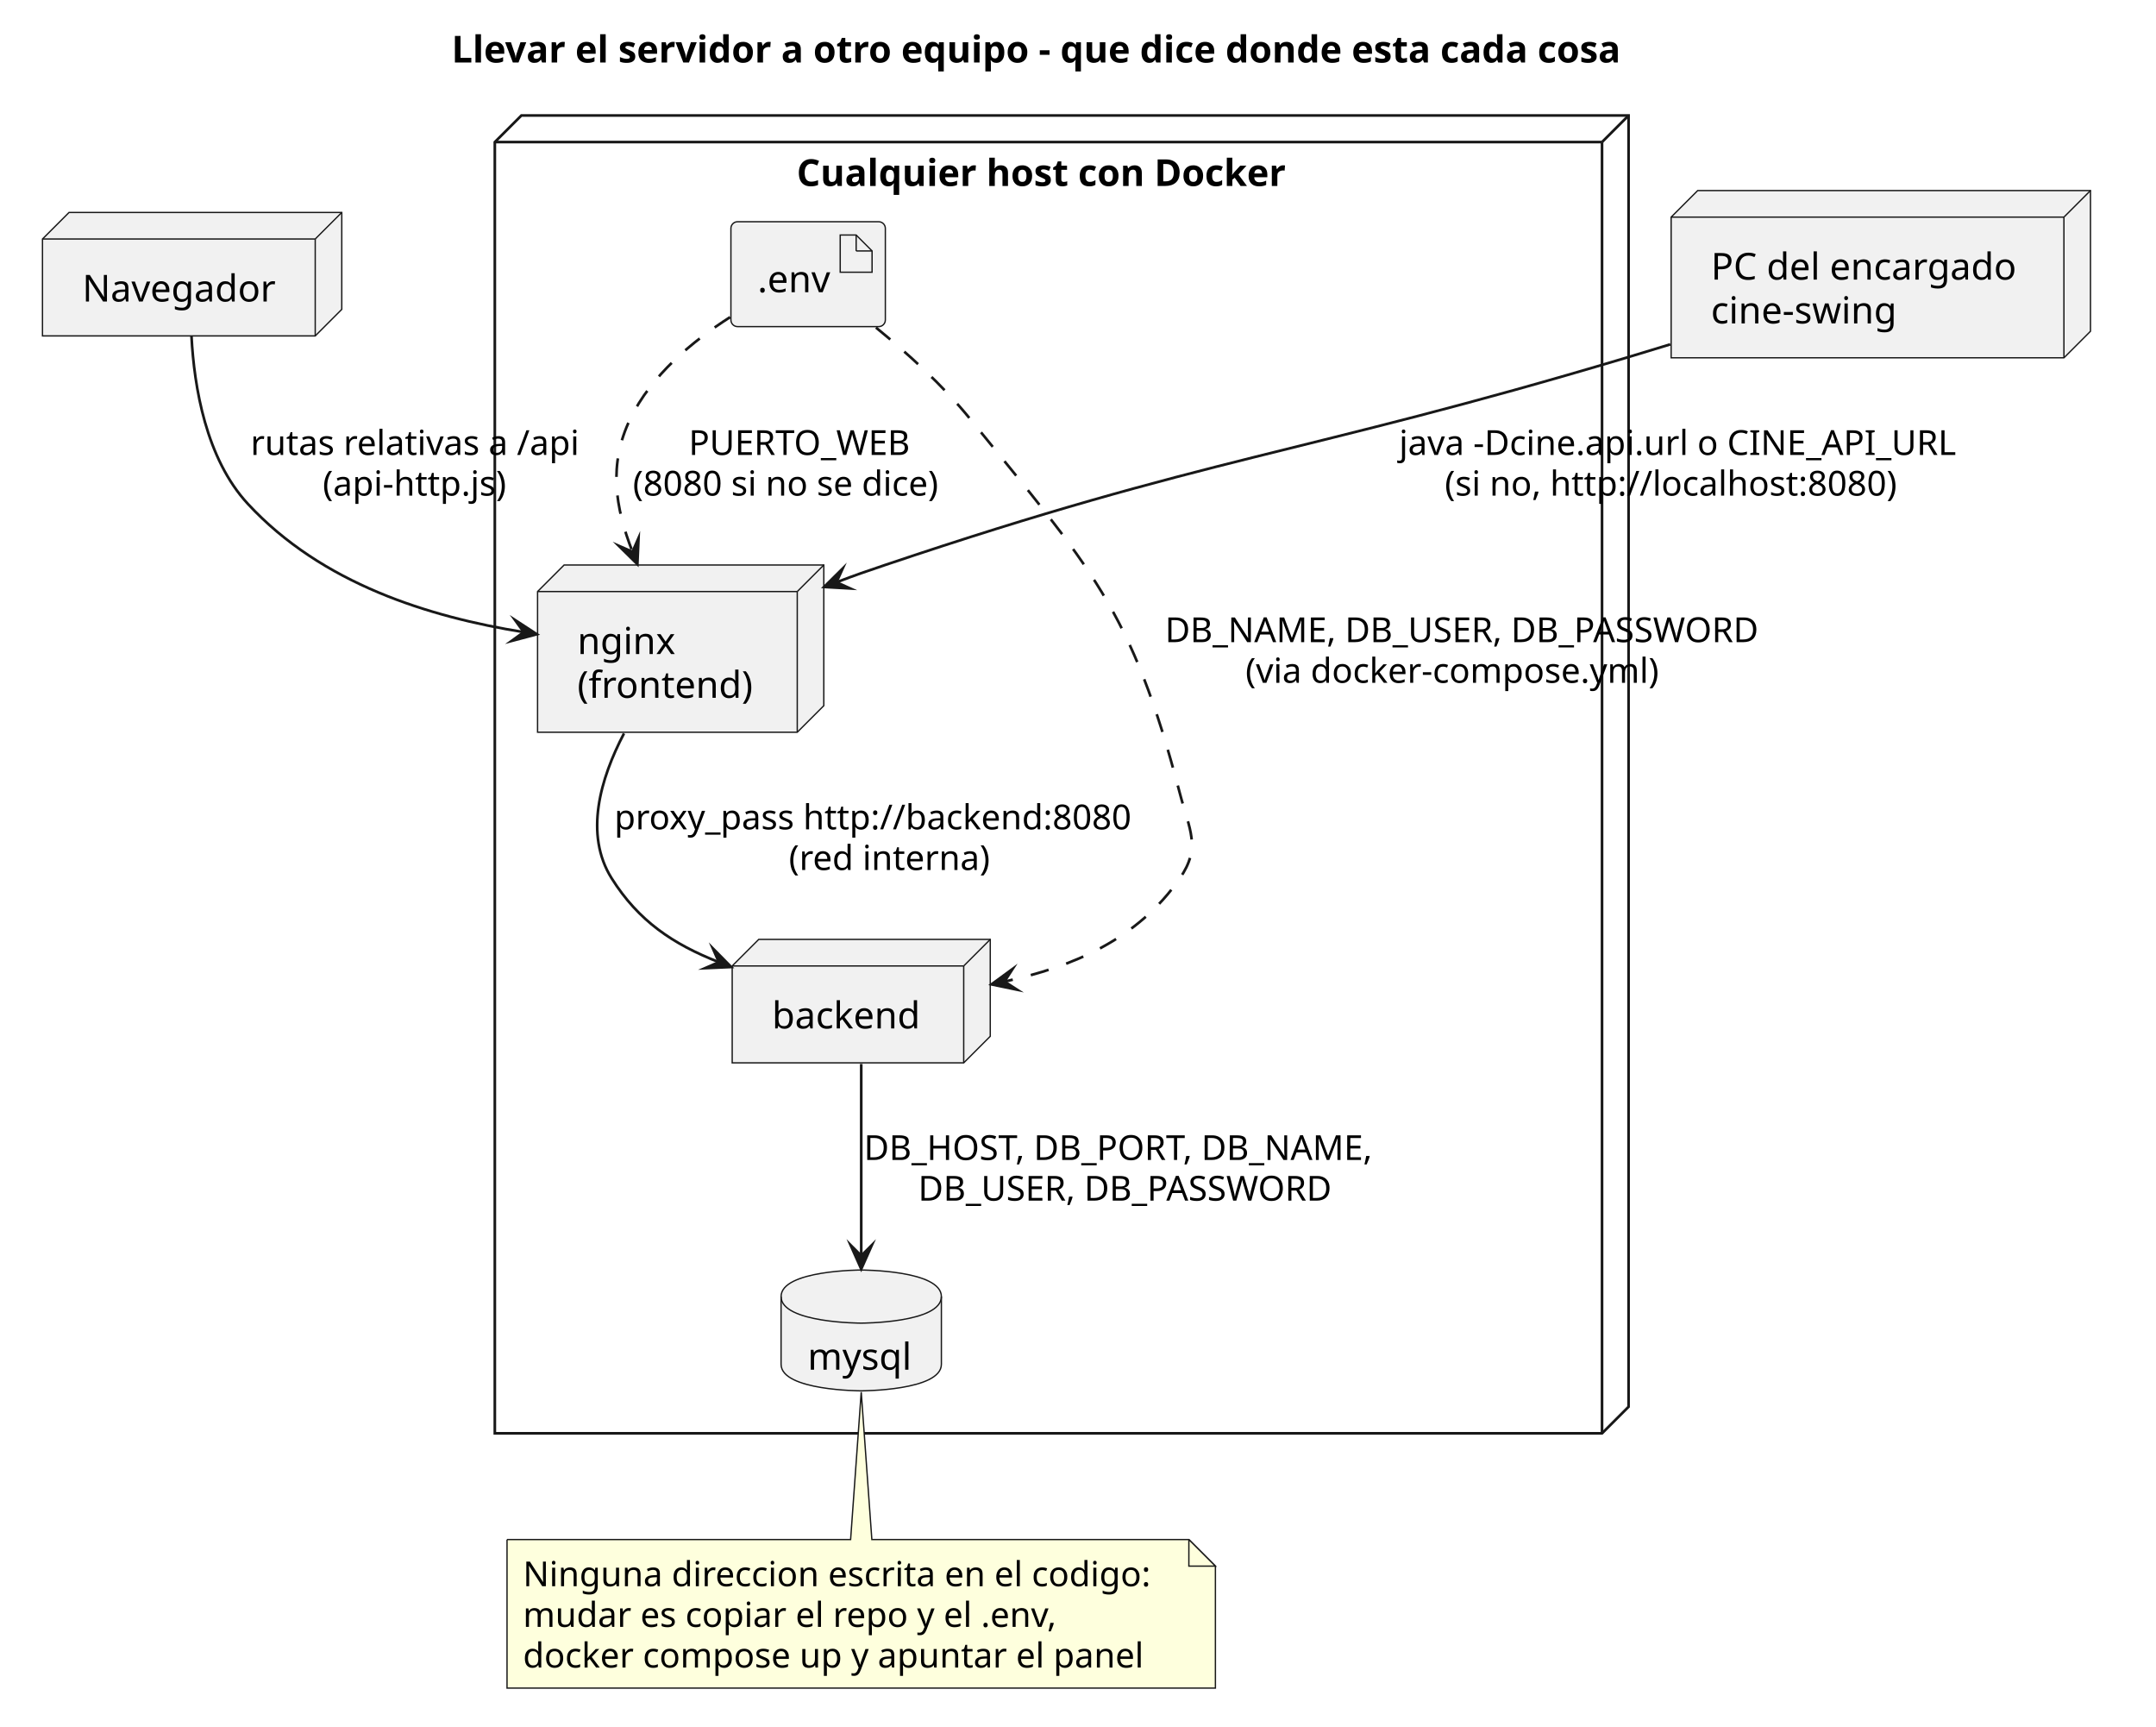
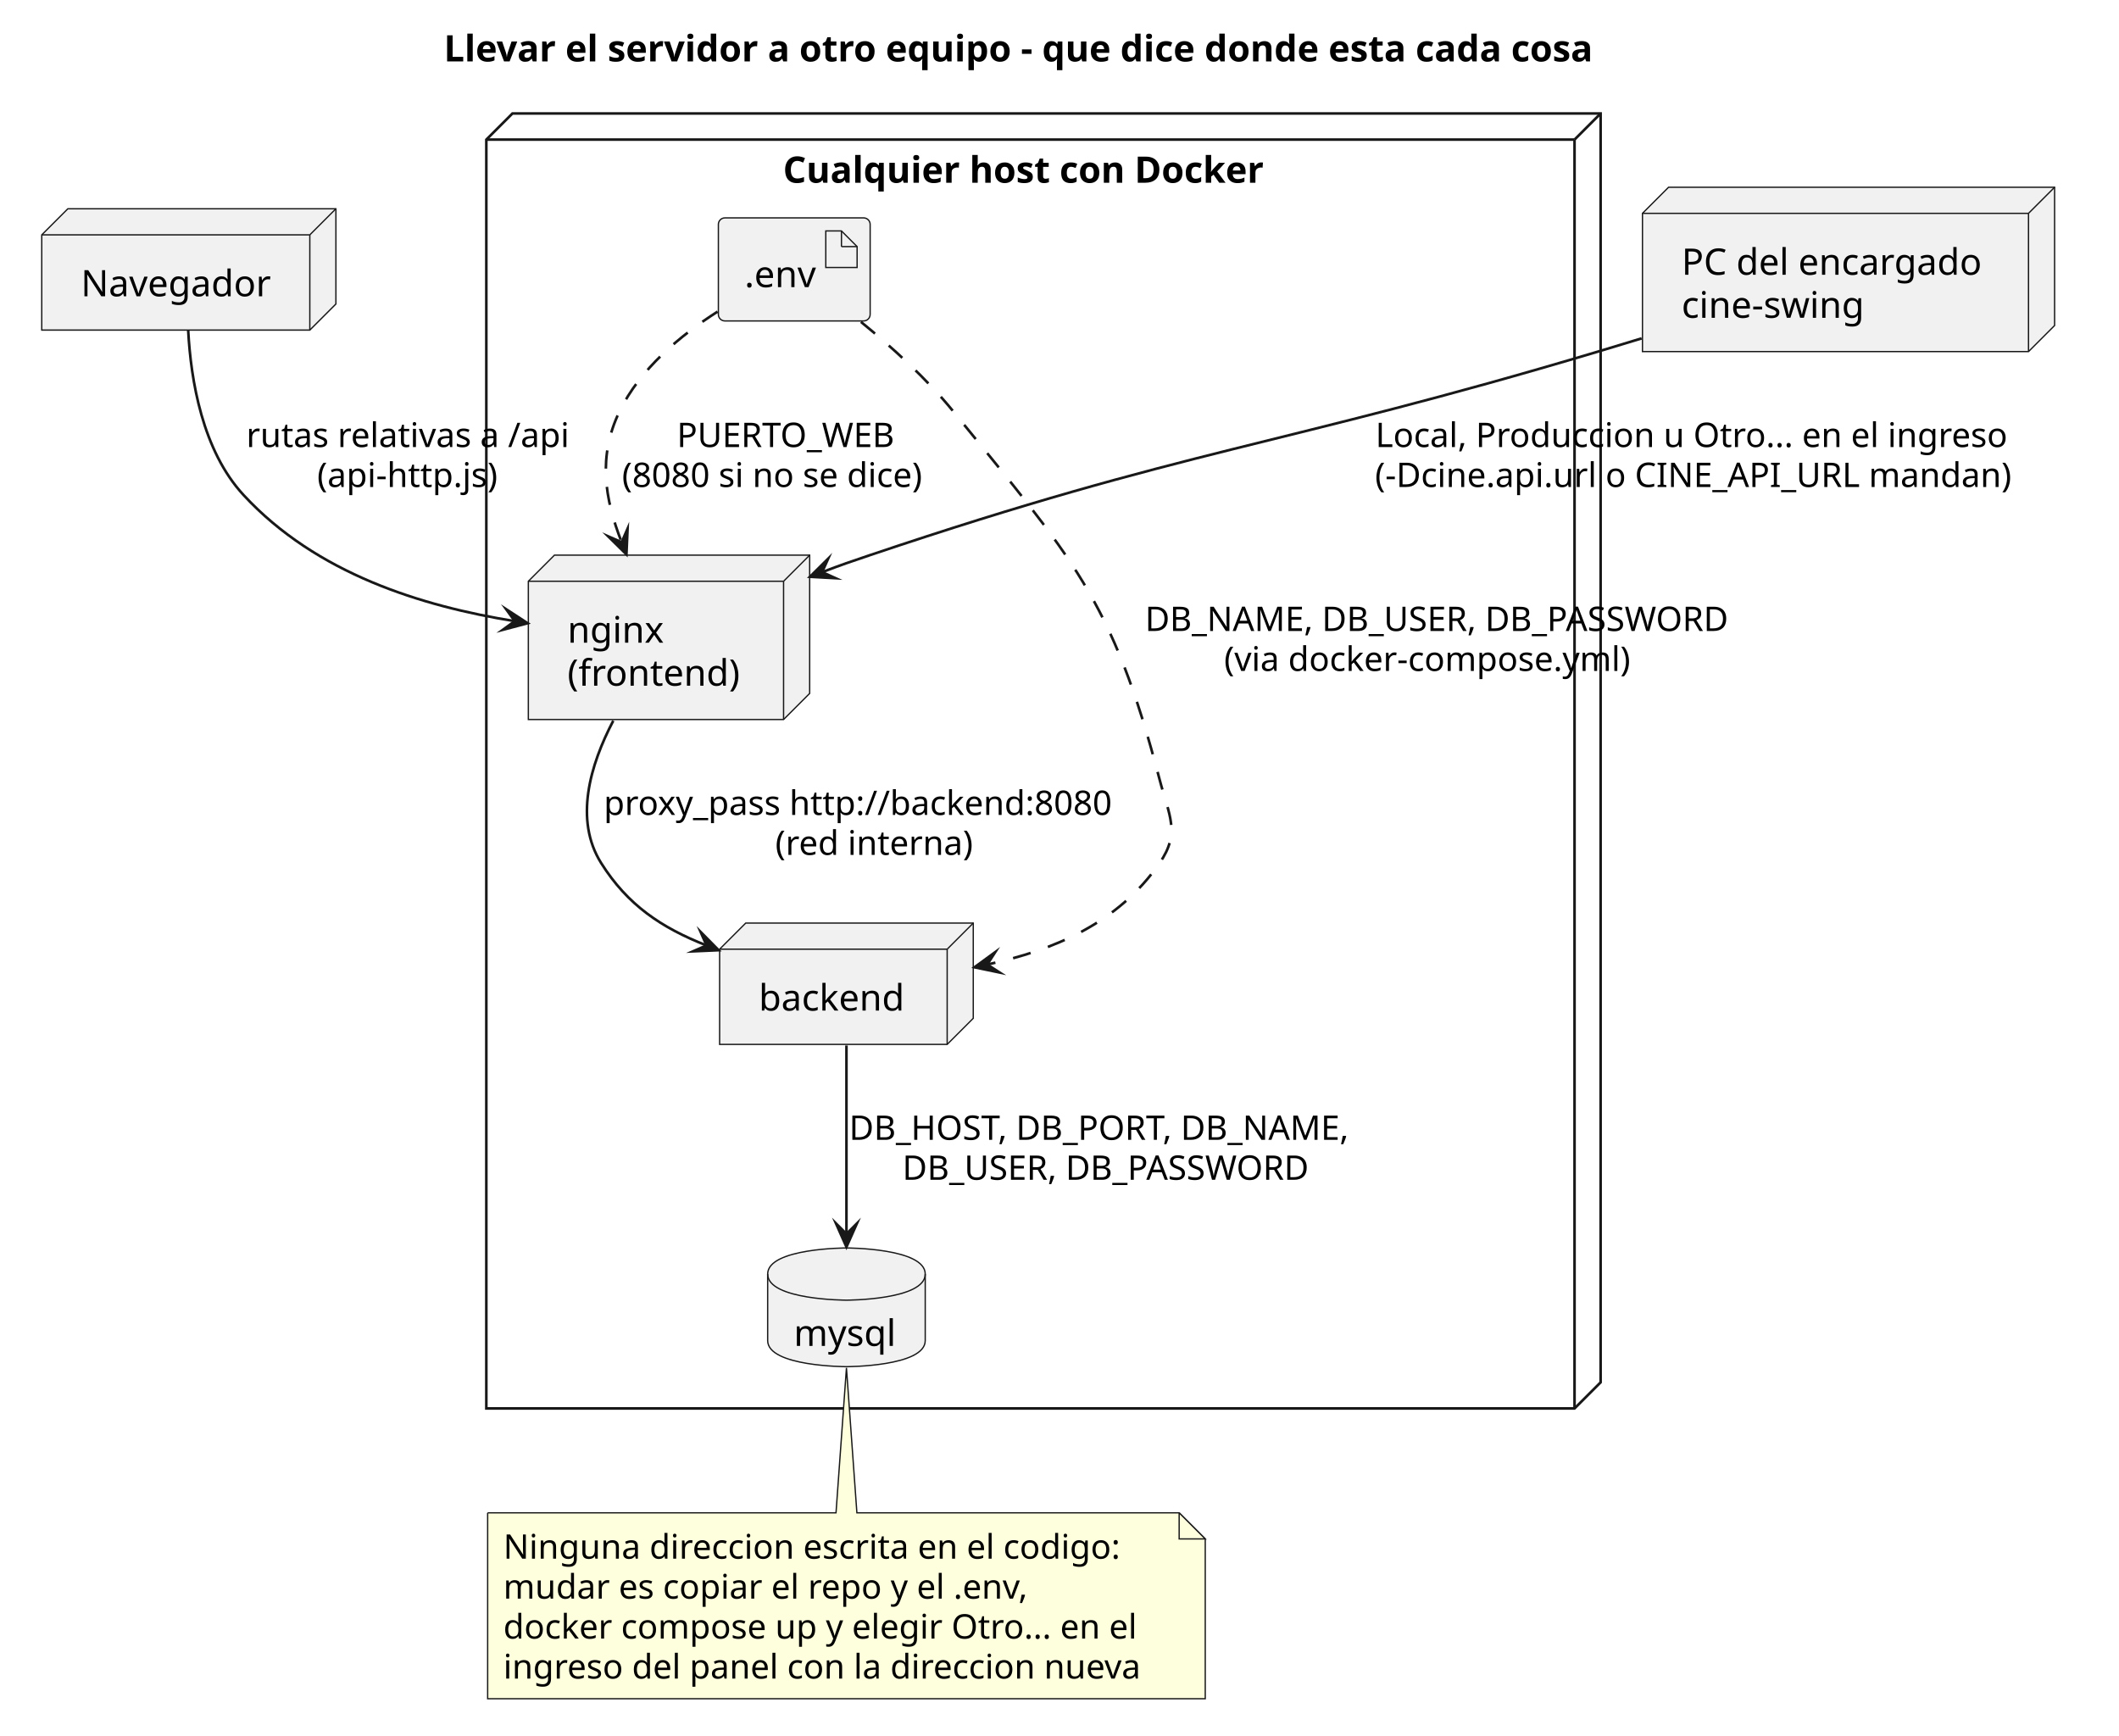
- <svg xmlns="http://www.w3.org/2000/svg" version="1.1" data-diagram-type="DESCRIPTION" style="width:812px;height:650px;background:#FFFFFF;" width="812px" height="650px" viewBox="0 0 812 650" zoomAndPan="magnify" preserveAspectRatio="none" contentStyleType="text/css">
+ <svg xmlns="http://www.w3.org/2000/svg" version="1.1" data-diagram-type="DESCRIPTION" style="width:812px;height:665px;background:#FFFFFF;" width="812px" height="665px" viewBox="0 0 812 665" zoomAndPan="magnify" preserveAspectRatio="none" contentStyleType="text/css">
  <defs />
  <g font-family="sans-serif" lengthAdjust="spacing">
    <g class="title" data-source-line="1">
      <text x="170.069" y="23.535" fill="#000" font-size="14" textLength="465.186" font-weight="700">Llevar el servidor a otro equipo - que dice donde esta cada cosa</text>
    </g>
    <g class="cluster" data-qualified-name="Cualquier host con Docker" id="ent0003" data-source-line="9">
      <polygon points="186.36,53.488,196.36,43.488,613.36,43.488,613.36,529.678,603.36,539.678,186.36,539.678,186.36,53.488" fill="none" style="stroke:#181818;stroke-width:1;stroke-linejoin:miter;stroke-miterlimit:10;" />
      <line x1="603.36" y1="53.488" x2="613.36" y2="43.488" style="stroke:#181818;stroke-width:1;" />
      <line x1="186.36" y1="53.488" x2="603.36" y2="53.488" style="stroke:#181818;stroke-width:1;" />
      <line x1="603.36" y1="53.488" x2="603.36" y2="539.678" style="stroke:#181818;stroke-width:1;" />
      <text x="300.051" y="70.023" fill="#000" font-size="14" textLength="191.618" font-weight="700">Cualquier host con Docker</text>
    </g>
    <g class="entity" data-qualified-name="Cualquier host con Docker.env" id="ent0004" data-source-line="10">
      <rect x="275.28" y="83.488" width="58.164" height="39.488" fill="#F1F1F1" style="stroke:#181818;stroke-width:0.5;" rx="2.5" ry="2.5" />
      <polygon points="316.444,88.488,316.444,102.488,328.444,102.488,328.444,94.488,322.444,88.488,316.444,88.488" fill="#F1F1F1" style="stroke:#181818;stroke-width:0.5;stroke-linejoin:miter;stroke-miterlimit:10;" />
      <line x1="322.444" y1="88.488" x2="322.444" y2="94.488" style="stroke:#181818;stroke-width:0.5;" />
      <line x1="328.444" y1="94.488" x2="322.444" y2="94.488" style="stroke:#181818;stroke-width:0.5;" />
      <text x="285.28" y="110.023" fill="#000" font-size="14" textLength="28.164">.env</text>
    </g>
    <g class="entity" data-qualified-name="Cualquier host con Docker.nginx" id="ent0005" data-source-line="11">
-       <polygon points="202.46,222.728,212.46,212.728,310.266,212.728,310.266,265.705,300.266,275.705,202.46,275.705,202.46,222.728" fill="#F1F1F1" style="stroke:#181818;stroke-width:0.5;stroke-linejoin:miter;stroke-miterlimit:10;" />
-       <line x1="300.266" y1="222.728" x2="310.266" y2="212.728" style="stroke:#181818;stroke-width:0.5;" />
-       <line x1="202.46" y1="222.728" x2="300.266" y2="222.728" style="stroke:#181818;stroke-width:0.5;" />
-       <line x1="300.266" y1="222.728" x2="300.266" y2="275.705" style="stroke:#181818;stroke-width:0.5;" />
-       <text x="217.46" y="246.263" fill="#000" font-size="14" textLength="38.739">nginx</text>
-       <text x="217.46" y="262.752" fill="#000" font-size="14" textLength="67.806">(frontend)</text>
+       <polygon points="202.46,222.718,212.46,212.718,310.266,212.718,310.266,265.695,300.266,275.695,202.46,275.695,202.46,222.718" fill="#F1F1F1" style="stroke:#181818;stroke-width:0.5;stroke-linejoin:miter;stroke-miterlimit:10;" />
+       <line x1="300.266" y1="222.718" x2="310.266" y2="212.718" style="stroke:#181818;stroke-width:0.5;" />
+       <line x1="202.46" y1="222.718" x2="300.266" y2="222.718" style="stroke:#181818;stroke-width:0.5;" />
+       <line x1="300.266" y1="222.718" x2="300.266" y2="275.695" style="stroke:#181818;stroke-width:0.5;" />
+       <text x="217.46" y="246.253" fill="#000" font-size="14" textLength="38.739">nginx</text>
+       <text x="217.46" y="262.742" fill="#000" font-size="14" textLength="67.806">(frontend)</text>
    </g>
    <g class="entity" data-qualified-name="Cualquier host con Docker.backend" id="ent0006" data-source-line="12">
      <polygon points="275.76,363.698,285.76,353.698,372.956,353.698,372.956,390.187,362.956,400.187,275.76,400.187,275.76,363.698" fill="#F1F1F1" style="stroke:#181818;stroke-width:0.5;stroke-linejoin:miter;stroke-miterlimit:10;" />
      <line x1="362.956" y1="363.698" x2="372.956" y2="353.698" style="stroke:#181818;stroke-width:0.5;" />
      <line x1="275.76" y1="363.698" x2="362.956" y2="363.698" style="stroke:#181818;stroke-width:0.5;" />
      <line x1="362.956" y1="363.698" x2="362.956" y2="400.187" style="stroke:#181818;stroke-width:0.5;" />
      <text x="290.76" y="387.233" fill="#000" font-size="14" textLength="57.196">backend</text>
    </g>
    <g class="entity" data-qualified-name="Cualquier host con Docker.mysql" id="ent0007" data-source-line="13">
      <path d="M294.17,488.188 C294.17,478.188 324.36,478.188 324.36,478.188 C324.36,478.188 354.55,478.188 354.55,488.188 L354.55,513.677 C354.55,523.677 324.36,523.677 324.36,523.677 C324.36,523.677 294.17,523.677 294.17,513.677 L294.17,488.188" style="stroke:#181818;stroke-width:0.5;" fill="#F1F1F1" />
      <path d="M294.17,488.188 C294.17,498.188 324.36,498.188 324.36,498.188 C324.36,498.188 354.55,498.188 354.55,488.188" style="stroke:#181818;stroke-width:0.5;" fill="none" />
      <text x="304.17" y="515.723" fill="#000" font-size="14" textLength="40.38">mysql</text>
    </g>
    <g class="entity" data-qualified-name="web" id="ent0001" data-source-line="6">
      <polygon points="16,89.988,26,79.988,128.721,79.988,128.721,116.477,118.721,126.477,16,126.477,16,89.988" fill="#F1F1F1" style="stroke:#181818;stroke-width:0.5;stroke-linejoin:miter;stroke-miterlimit:10;" />
      <line x1="118.721" y1="89.988" x2="128.721" y2="79.988" style="stroke:#181818;stroke-width:0.5;" />
      <line x1="16" y1="89.988" x2="118.721" y2="89.988" style="stroke:#181818;stroke-width:0.5;" />
      <line x1="118.721" y1="89.988" x2="118.721" y2="126.477" style="stroke:#181818;stroke-width:0.5;" />
      <text x="31" y="113.523" fill="#000" font-size="14" textLength="72.721">Navegador</text>
    </g>
    <g class="entity" data-qualified-name="swing" id="ent0002" data-source-line="7">
      <polygon points="629.39,81.748,639.39,71.748,787.324,71.748,787.324,124.725,777.324,134.725,629.39,134.725,629.39,81.748" fill="#F1F1F1" style="stroke:#181818;stroke-width:0.5;stroke-linejoin:miter;stroke-miterlimit:10;" />
      <line x1="777.324" y1="81.748" x2="787.324" y2="71.748" style="stroke:#181818;stroke-width:0.5;" />
      <line x1="629.39" y1="81.748" x2="777.324" y2="81.748" style="stroke:#181818;stroke-width:0.5;" />
      <line x1="777.324" y1="81.748" x2="777.324" y2="134.725" style="stroke:#181818;stroke-width:0.5;" />
      <text x="644.39" y="105.283" fill="#000" font-size="14" textLength="117.934">PC del encargado</text>
      <text x="644.39" y="121.772" fill="#000" font-size="14" textLength="75.195">cine-swing</text>
    </g>
    <g class="entity" data-qualified-name="GMN14" id="ent0015" data-source-line="24">
-       <path d="M190.96,579.678 L190.96,635.61 A0,0 0 0 0 190.96,635.61 L457.754,635.61 A0,0 0 0 0 457.754,635.61 L457.754,589.678 L447.754,579.678 L328.36,579.678 L324.36,524.138 L320.36,579.678 L190.96,579.678 A0,0 0 0 0 190.96,579.678" style="stroke:#181818;stroke-width:0.5;" fill="#FEFFDD" />
-       <path d="M447.754,579.678 L447.754,589.678 L457.754,589.678 L447.754,579.678" style="stroke:#181818;stroke-width:0.5;" fill="#FEFFDD" />
-       <text x="196.96" y="597.247" fill="#000" font-size="13" textLength="245.794">Ninguna direccion escrita en el codigo:</text>
-       <text x="196.96" y="612.557" fill="#000" font-size="13" textLength="210.418">mudar es copiar el repo y el .env,</text>
-       <text x="196.96" y="627.868" fill="#000" font-size="13" textLength="241.814">docker compose up y apuntar el panel</text>
+       <path d="M186.87,579.678 L186.87,650.92 A0,0 0 0 0 186.87,650.92 L461.852,650.92 A0,0 0 0 0 461.852,650.92 L461.852,589.678 L451.852,579.678 L328.36,579.678 L324.36,524.128 L320.36,579.678 L186.87,579.678 A0,0 0 0 0 186.87,579.678" style="stroke:#181818;stroke-width:0.5;" fill="#FEFFDD" />
+       <path d="M451.852,579.678 L451.852,589.678 L461.852,589.678 L451.852,579.678" style="stroke:#181818;stroke-width:0.5;" fill="#FEFFDD" />
+       <text x="192.87" y="597.247" fill="#000" font-size="13" textLength="245.794">Ninguna direccion escrita en el codigo:</text>
+       <text x="192.87" y="612.557" fill="#000" font-size="13" textLength="210.418">mudar es copiar el repo y el .env,</text>
+       <text x="192.87" y="627.868" fill="#000" font-size="13" textLength="253.982">docker compose up y elegir Otro... en el</text>
+       <text x="192.87" y="643.178" fill="#000" font-size="13" textLength="253.963">ingreso del panel con la direccion nueva</text>
    </g>
    <g class="link" data-entity-1="ent0001" data-entity-2="ent0005" id="lnk8" data-source-line="16" data-link-type="dependency">
-       <path d="M72.12,126.658 C73.13,145.738 77.57,172.688 93.36,189.728 C121.29,219.868 161.544,232.264 197.264,238.014" style="stroke:#181818;stroke-width:1;" fill="none" id="web-to-nginx" />
+       <path d="M72.12,126.658 C73.13,145.738 77.57,172.678 93.36,189.718 C121.29,219.868 161.544,232.264 197.264,238.014" style="stroke:#181818;stroke-width:1;" fill="none" id="web-to-nginx" />
      <polygon points="202.2,238.808,193.95,233.429,197.264,238.014,192.679,241.327,202.2,238.808" fill="#181818" style="stroke:#181818;stroke-width:1;stroke-linejoin:miter;stroke-miterlimit:10;" />
-       <text x="94.36" y="171.297" fill="#000" font-size="13" textLength="130.165">rutas relativas a /api</text>
-       <text x="121.56" y="186.607" fill="#000" font-size="13" textLength="75.766">(api-http.js)</text>
+       <text x="94.36" y="171.287" fill="#000" font-size="13" textLength="130.165">rutas relativas a /api</text>
+       <text x="121.56" y="186.597" fill="#000" font-size="13" textLength="75.766">(api-http.js)</text>
    </g>
    <g class="link" data-entity-1="ent0002" data-entity-2="ent0005" id="lnk9" data-source-line="17" data-link-type="dependency">
-       <path d="M629.06,129.658 C623.42,131.398 617.81,133.098 612.36,134.728 C488.98,171.548 455.38,171.638 333.36,212.728 C325.87,215.248 322.716,216.327 315.036,219.237" style="stroke:#181818;stroke-width:1;" fill="none" id="swing-to-nginx" />
-       <polygon points="310.36,221.008,320.193,221.56,315.036,219.237,317.359,214.079,310.36,221.008" fill="#181818" style="stroke:#181818;stroke-width:1;stroke-linejoin:miter;stroke-miterlimit:10;" />
-       <text x="526.93" y="171.297" fill="#000" font-size="13" textLength="219.292">java -Dcine.api.url o CINE_API_URL</text>
-       <text x="544.161" y="186.607" fill="#000" font-size="13" textLength="184.831">(si no, http://localhost:8080)</text>
+       <path d="M629.06,129.658 C623.42,131.398 617.81,133.098 612.36,134.718 C488.98,171.548 455.38,171.638 333.36,212.718 C325.87,215.248 322.714,216.311 315.034,219.231" style="stroke:#181818;stroke-width:1;" fill="none" id="swing-to-nginx" />
+       <polygon points="310.36,221.008,320.194,221.549,315.034,219.231,317.351,214.071,310.36,221.008" fill="#181818" style="stroke:#181818;stroke-width:1;stroke-linejoin:miter;stroke-miterlimit:10;" />
+       <text x="527.057" y="171.287" fill="#000" font-size="13" textLength="253.265">Local, Produccion u Otro... en el ingreso</text>
+       <text x="526.93" y="186.597" fill="#000" font-size="13" textLength="253.519">(-Dcine.api.url o CINE_API_URL mandan)</text>
    </g>
    <g class="link" data-entity-1="ent0005" data-entity-2="ent0006" id="lnk10" data-source-line="18" data-link-type="dependency">
      <path d="M235.01,276.158 C226.1,293.178 219.96,314.148 230.36,330.698 C240.48,346.798 253.456,355.48 270.736,362.27" style="stroke:#181818;stroke-width:1;" fill="none" id="nginx-to-backend" />
      <polygon points="275.39,364.098,268.476,357.084,270.736,362.27,265.551,364.53,275.39,364.098" fill="#181818" style="stroke:#181818;stroke-width:1;stroke-linejoin:miter;stroke-miterlimit:10;" />
      <text x="231.36" y="312.267" fill="#000" font-size="13" textLength="209.308">proxy_pass http://backend:8080</text>
      <text x="297.109" y="327.577" fill="#000" font-size="13" textLength="77.81">(red interna)</text>
    </g>
    <g class="link" data-entity-1="ent0006" data-entity-2="ent0007" id="lnk11" data-source-line="19" data-link-type="dependency">
-       <path d="M324.36,400.608 C324.36,422.648 324.36,450.938 324.36,472.808" style="stroke:#181818;stroke-width:1;" fill="none" id="backend-to-mysql" />
+       <path d="M324.36,400.598 C324.36,422.648 324.36,450.938 324.36,472.808" style="stroke:#181818;stroke-width:1;" fill="none" id="backend-to-mysql" />
      <polygon points="324.36,477.808,328.36,468.808,324.36,472.808,320.36,468.808,324.36,477.808" fill="#181818" style="stroke:#181818;stroke-width:1;stroke-linejoin:miter;stroke-miterlimit:10;" />
      <text x="325.36" y="436.757" fill="#000" font-size="13" textLength="197.126">DB_HOST, DB_PORT, DB_NAME,</text>
      <text x="345.79" y="452.067" fill="#000" font-size="13" textLength="156.267">DB_USER, DB_PASSWORD</text>
    </g>
    <g class="link" data-entity-1="ent0004" data-entity-2="ent0005" id="lnk12" data-source-line="20" data-link-type="dependency">
-       <path d="M274.98,119.408 C260.82,128.448 245.23,141.358 237.36,157.728 C229.12,174.848 231.633,190.974 238.223,207.764" style="stroke:#181818;stroke-width:1;stroke-dasharray:7,7;" fill="none" id="env-to-nginx" />
+       <path d="M274.98,119.408 C260.82,128.448 245.23,141.358 237.36,157.718 C229.12,174.848 231.633,190.974 238.223,207.764" style="stroke:#181818;stroke-width:1;stroke-dasharray:7,7;" fill="none" id="env-to-nginx" />
      <polygon points="240.05,212.418,240.485,202.579,238.223,207.764,233.038,205.502,240.05,212.418" fill="#181818" style="stroke:#181818;stroke-width:1;stroke-linejoin:miter;stroke-miterlimit:10;" />
-       <text x="259.368" y="171.297" fill="#000" font-size="13" textLength="81.923">PUERTO_WEB</text>
-       <text x="238.36" y="186.607" fill="#000" font-size="13" textLength="123.938">(8080 si no se dice)</text>
+       <text x="259.368" y="171.287" fill="#000" font-size="13" textLength="81.923">PUERTO_WEB</text>
+       <text x="238.36" y="186.597" fill="#000" font-size="13" textLength="123.938">(8080 si no se dice)</text>
    </g>
    <g class="link" data-entity-1="ent0004" data-entity-2="ent0006" id="lnk13" data-source-line="21" data-link-type="dependency">
-       <path d="M329.91,123.338 C341.59,132.858 355.08,145.028 365.36,157.728 C410.57,213.528 426.22,229.208 444.36,298.698 C447.95,312.458 452.45,318.998 444.36,330.698 C428.4,353.768 403.967,364.031 378.307,369.581" style="stroke:#181818;stroke-width:1;stroke-dasharray:7,7;" fill="none" id="env-to-backend" />
+       <path d="M329.91,123.338 C341.59,132.858 355.08,145.028 365.36,157.718 C410.57,213.528 426.22,229.208 444.36,298.698 C447.95,312.458 452.45,318.998 444.36,330.698 C428.4,353.768 403.967,364.031 378.307,369.581" style="stroke:#181818;stroke-width:1;stroke-dasharray:7,7;" fill="none" id="env-to-backend" />
      <polygon points="373.42,370.638,383.062,372.645,378.307,369.581,381.371,364.826,373.42,370.638" fill="#181818" style="stroke:#181818;stroke-width:1;stroke-linejoin:miter;stroke-miterlimit:10;" />
      <text x="438.76" y="241.777" fill="#000" font-size="13" textLength="225.024">DB_NAME, DB_USER, DB_PASSWORD</text>
      <text x="469.092" y="257.087" fill="#000" font-size="13" textLength="164.36">(via docker-compose.yml)</text>
    </g>
  </g>
</svg>
